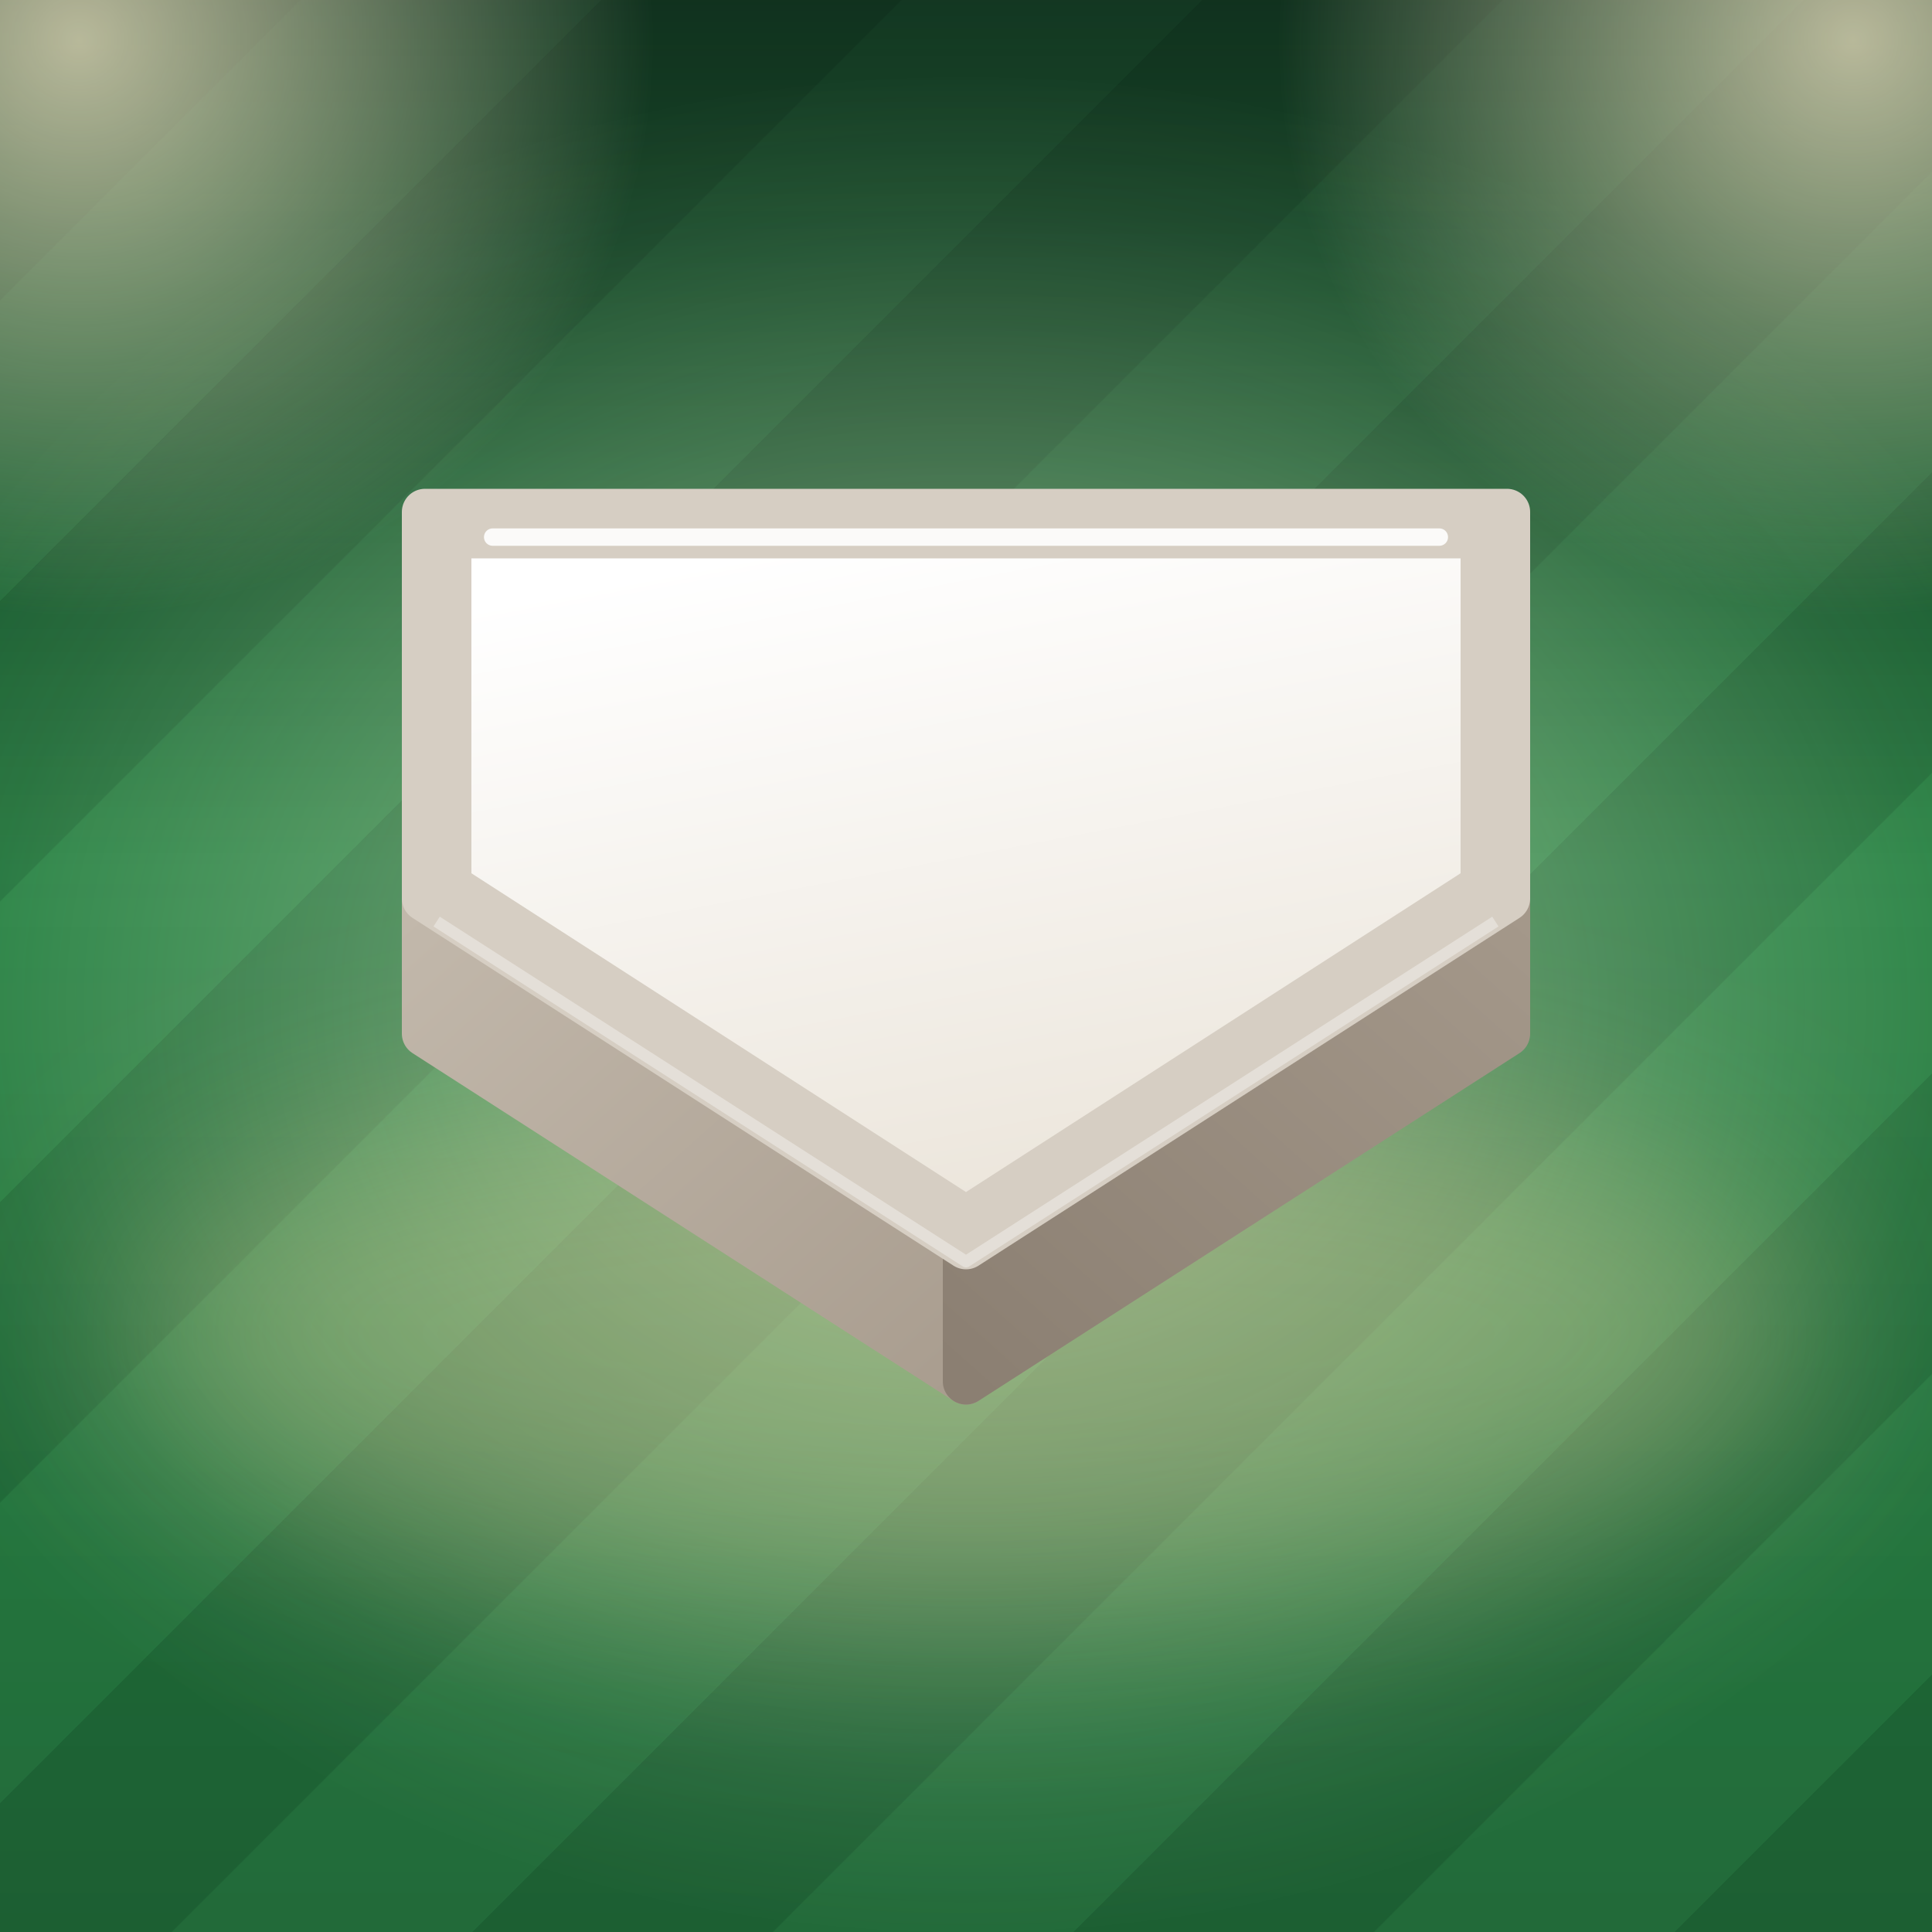
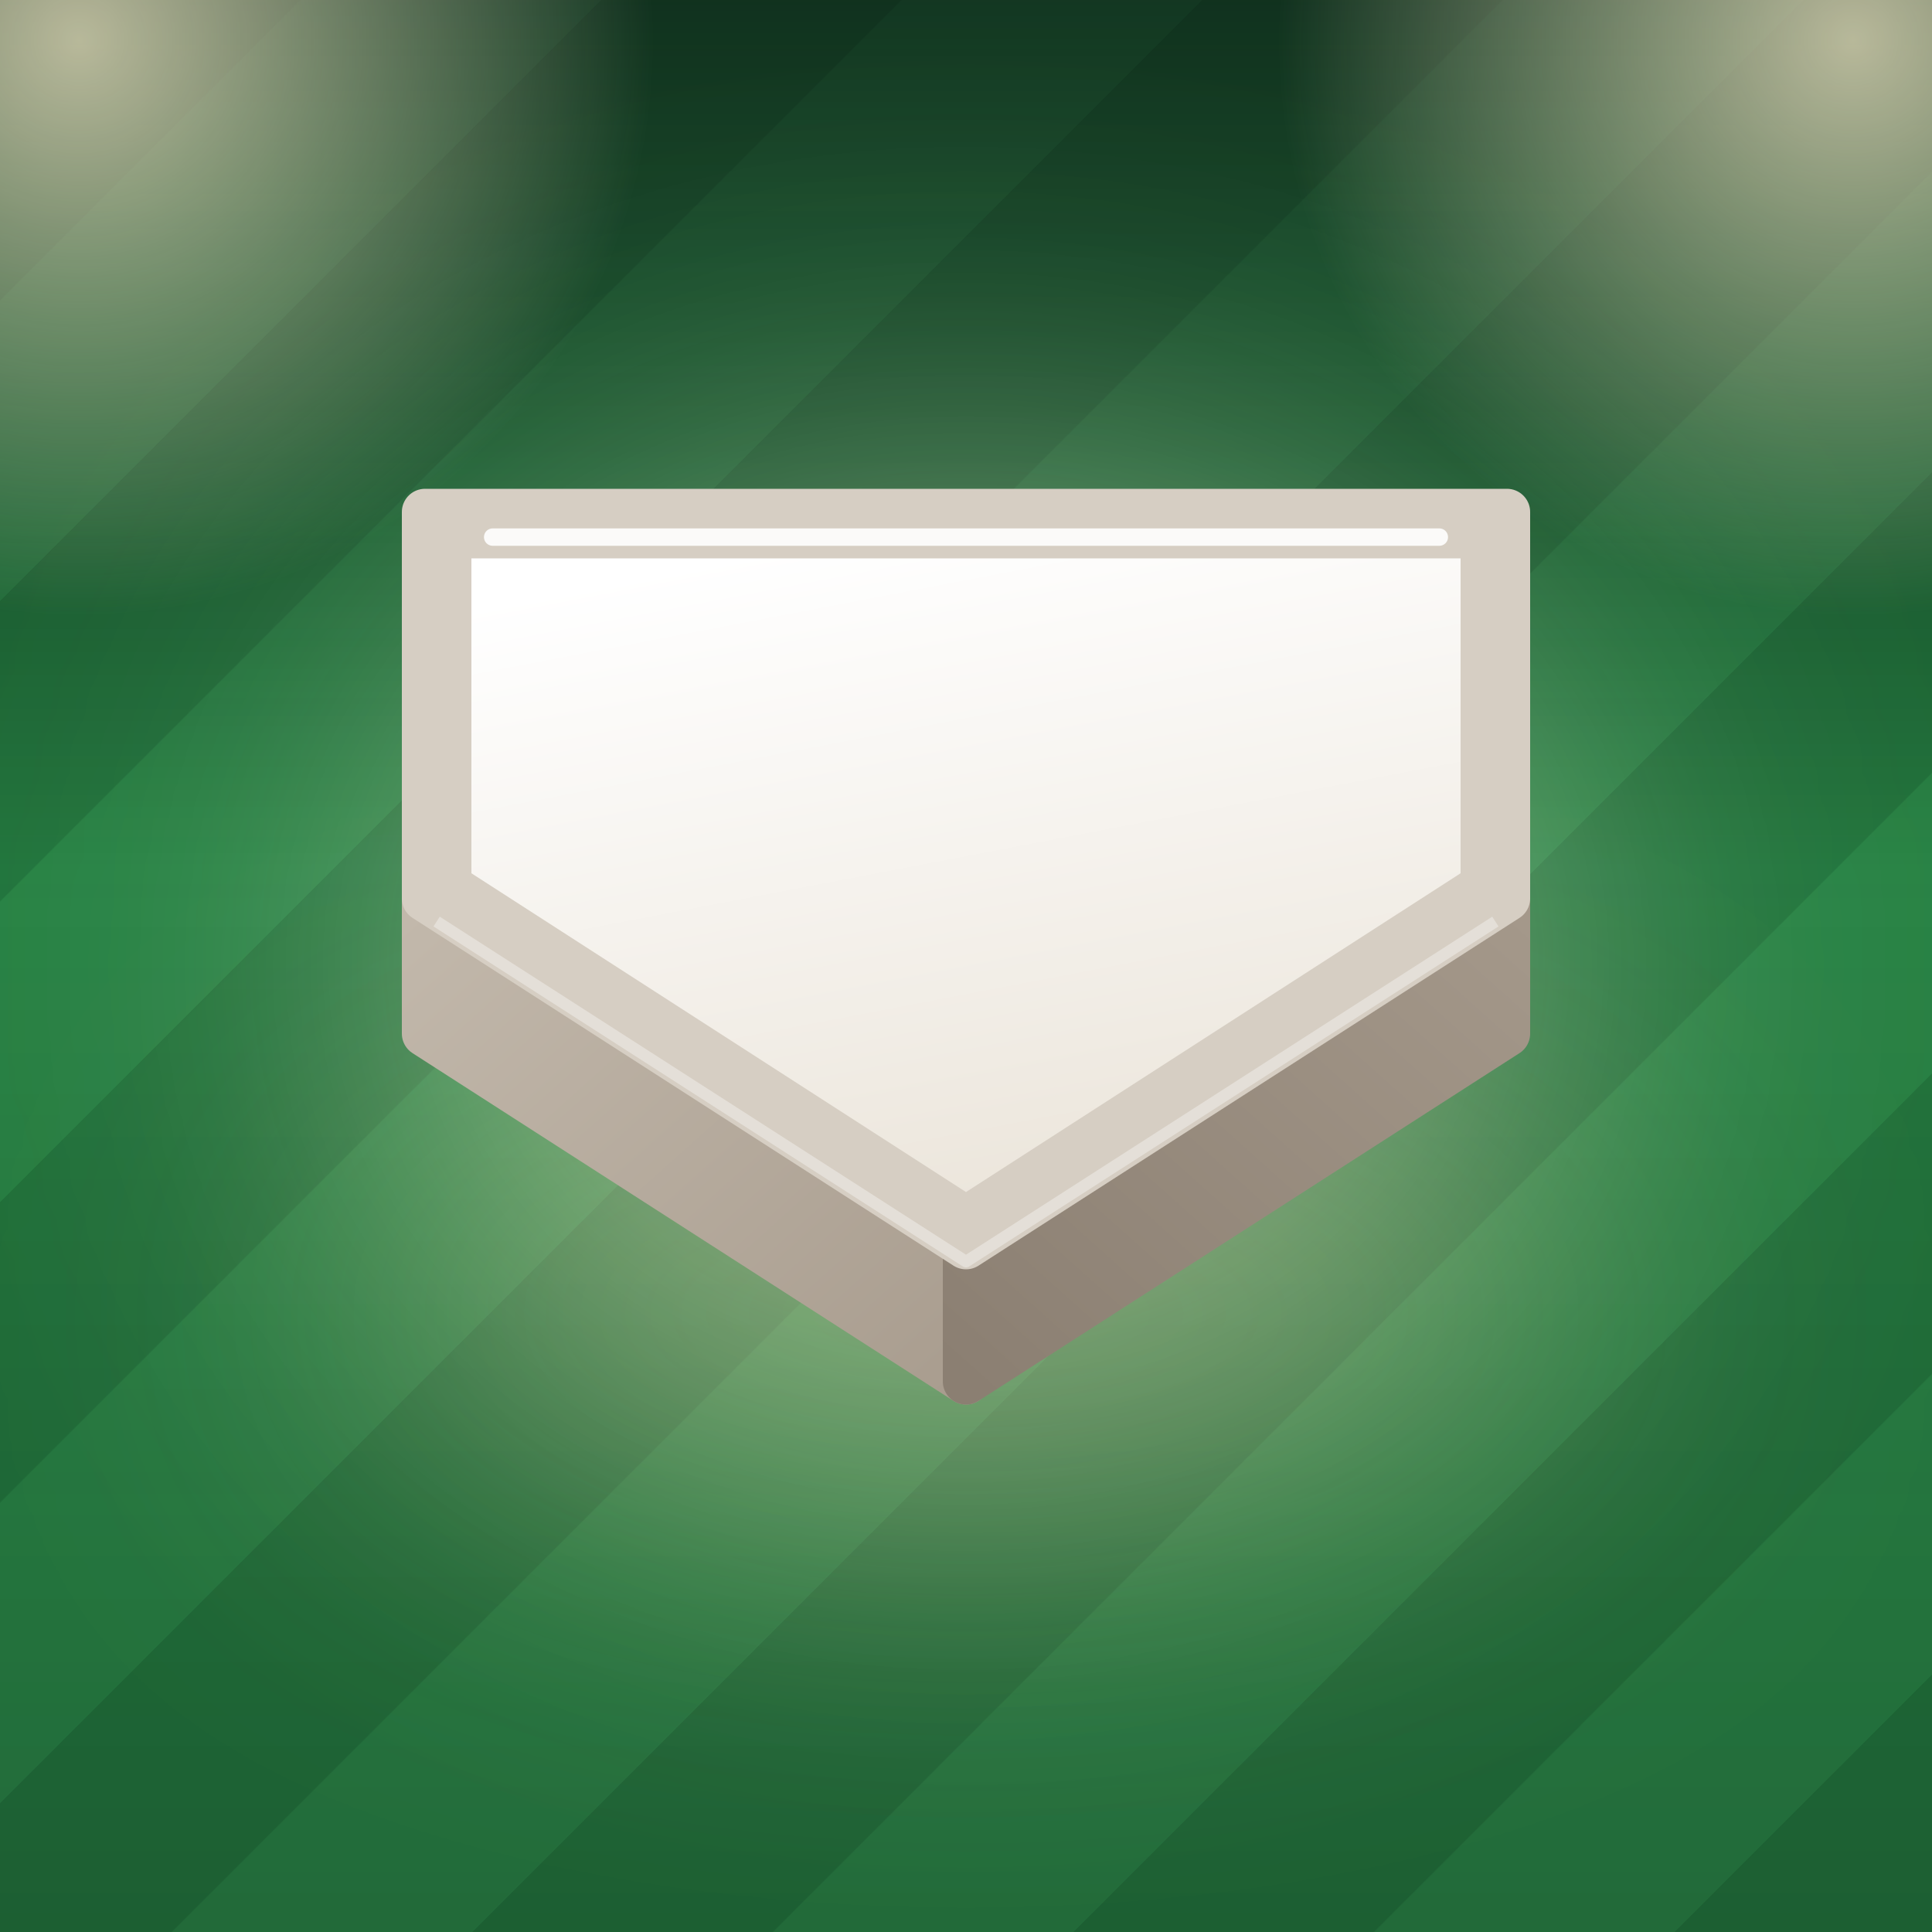
<svg xmlns="http://www.w3.org/2000/svg" viewBox="0 0 100 100" width="1024" height="1024">
  <defs>
    <pattern id="icon-mow" width="22" height="22" patternUnits="userSpaceOnUse" patternTransform="rotate(45)">
      <rect width="22" height="22" fill="#2A8A48" />
      <rect width="11" height="22" fill="#237B3F" />
    </pattern>
    <linearGradient id="icon-sky" x1="0" y1="0" x2="0" y2="1">
      <stop offset="0" stop-color="#07090C" stop-opacity="0.65" />
      <stop offset="0.45" stop-color="#07090C" stop-opacity="0.05" />
      <stop offset="1" stop-color="#07090C" stop-opacity="0.25" />
    </linearGradient>
    <radialGradient id="icon-light" cx="0.5" cy="0.5" r="0.5">
      <stop offset="0" stop-color="#FFF1CF" stop-opacity="0.7" />
      <stop offset="1" stop-color="#FFF1CF" stop-opacity="0" />
    </radialGradient>
-     <radialGradient id="icon-pool" cx="0.5" cy="0.5" r="0.5">
-       <stop offset="0" stop-color="#FFF4DC" stop-opacity="0.4" />
-       <stop offset="0.3" stop-color="#FFF4DC" stop-opacity="0.340" />
-       <stop offset="0.6" stop-color="#FFF4DC" stop-opacity="0.180" />
-       <stop offset="0.85" stop-color="#FFF4DC" stop-opacity="0.048" />
-       <stop offset="1" stop-color="#FFF4DC" stop-opacity="0" />
-     </radialGradient>
+     <filter id="icon-spot" filterUnits="userSpaceOnUse" x="-60" y="-60" width="220" height="220">
+       <feGaussianBlur stdDeviation="16 13" />
+     </filter>
    <filter id="icon-dglow" x="-50%" y="-100%" width="200%" height="300%">
-       <feGaussianBlur stdDeviation="5" />
+       <feGaussianBlur stdDeviation="9" />
    </filter>
  </defs>
  <rect width="100" height="100" fill="url(#icon-mow)" />
  <rect width="100" height="100" fill="url(#icon-sky)" />
-   <ellipse cx="50" cy="52" rx="60" ry="48" fill="url(#icon-pool)" />
+   <ellipse cx="50" cy="50" rx="30" ry="24" fill="#FFF4DC" fill-opacity="0.413" filter="url(#icon-spot)" />
  <circle cx="4" cy="2" r="30" fill="url(#icon-light)" />
  <circle cx="96" cy="2" r="30" fill="url(#icon-light)" />
-   <ellipse cx="50" cy="69" rx="44" ry="14" fill="#FFE2A8" opacity="0.28" filter="url(#icon-dglow)" />
+   <ellipse cx="50" cy="68" rx="34.1" ry="12.3" fill="#FFE2A8" opacity="0.2" filter="url(#icon-dglow)" />
  <defs>
    <linearGradient id="icon-top" x1="0.25" y1="0" x2="0.55" y2="1">
      <stop offset="0" stop-color="#ffffff" />
      <stop offset="1" stop-color="#ece6dc" />
    </linearGradient>
    <linearGradient id="icon-l" x1="0" y1="0" x2="1" y2="1">
      <stop offset="0" stop-color="#c2b8ab" />
      <stop offset="1" stop-color="#a99d8f" />
    </linearGradient>
    <linearGradient id="icon-r" x1="1" y1="0" x2="0" y2="1">
      <stop offset="0" stop-color="#a4988a" />
      <stop offset="1" stop-color="#8b7f72" />
    </linearGradient>
    <filter id="icon-soft" x="-50%" y="-50%" width="200%" height="200%">
      <feGaussianBlur stdDeviation="2.6" />
    </filter>
    <filter id="icon-scuff" x="-50%" y="-50%" width="200%" height="200%">
      <feGaussianBlur stdDeviation="1.4" />
    </filter>
  </defs>
  <g transform="translate(0 -1.5)">
    <ellipse cx="50" cy="75" rx="34" ry="5" fill="#4a2a16" opacity="0" filter="url(#icon-soft)" />
    <path d="M22 48 L50 66 L50 73 L22 55 Z" fill="url(#icon-l)" stroke="url(#icon-l)" stroke-width="2.4" stroke-linejoin="round" />
    <path d="M78 48 L50 66 L50 73 L78 55 Z" fill="url(#icon-r)" stroke="url(#icon-r)" stroke-width="2.4" stroke-linejoin="round" />
    <path d="M22 28 H78 V48 L50 66 L22 48 Z" fill="#d6cec3" stroke="#d6cec3" stroke-width="2.4" stroke-linejoin="round" />
    <path d="M24.4 30.4 H75.6 V46.7 L50 63.2 L24.4 46.7 Z" fill="url(#icon-top)" />
    <path d="M25.5 29.3 H74.5" stroke="#ffffff" stroke-width="0.9" stroke-linecap="round" opacity="0.9" />
    <path d="M22.6 49.2 L50 66.8 L77.4 49.2" fill="none" stroke="#ffffff" stroke-width="0.6" stroke-linejoin="round" opacity="0.35" />
  </g>
</svg>
